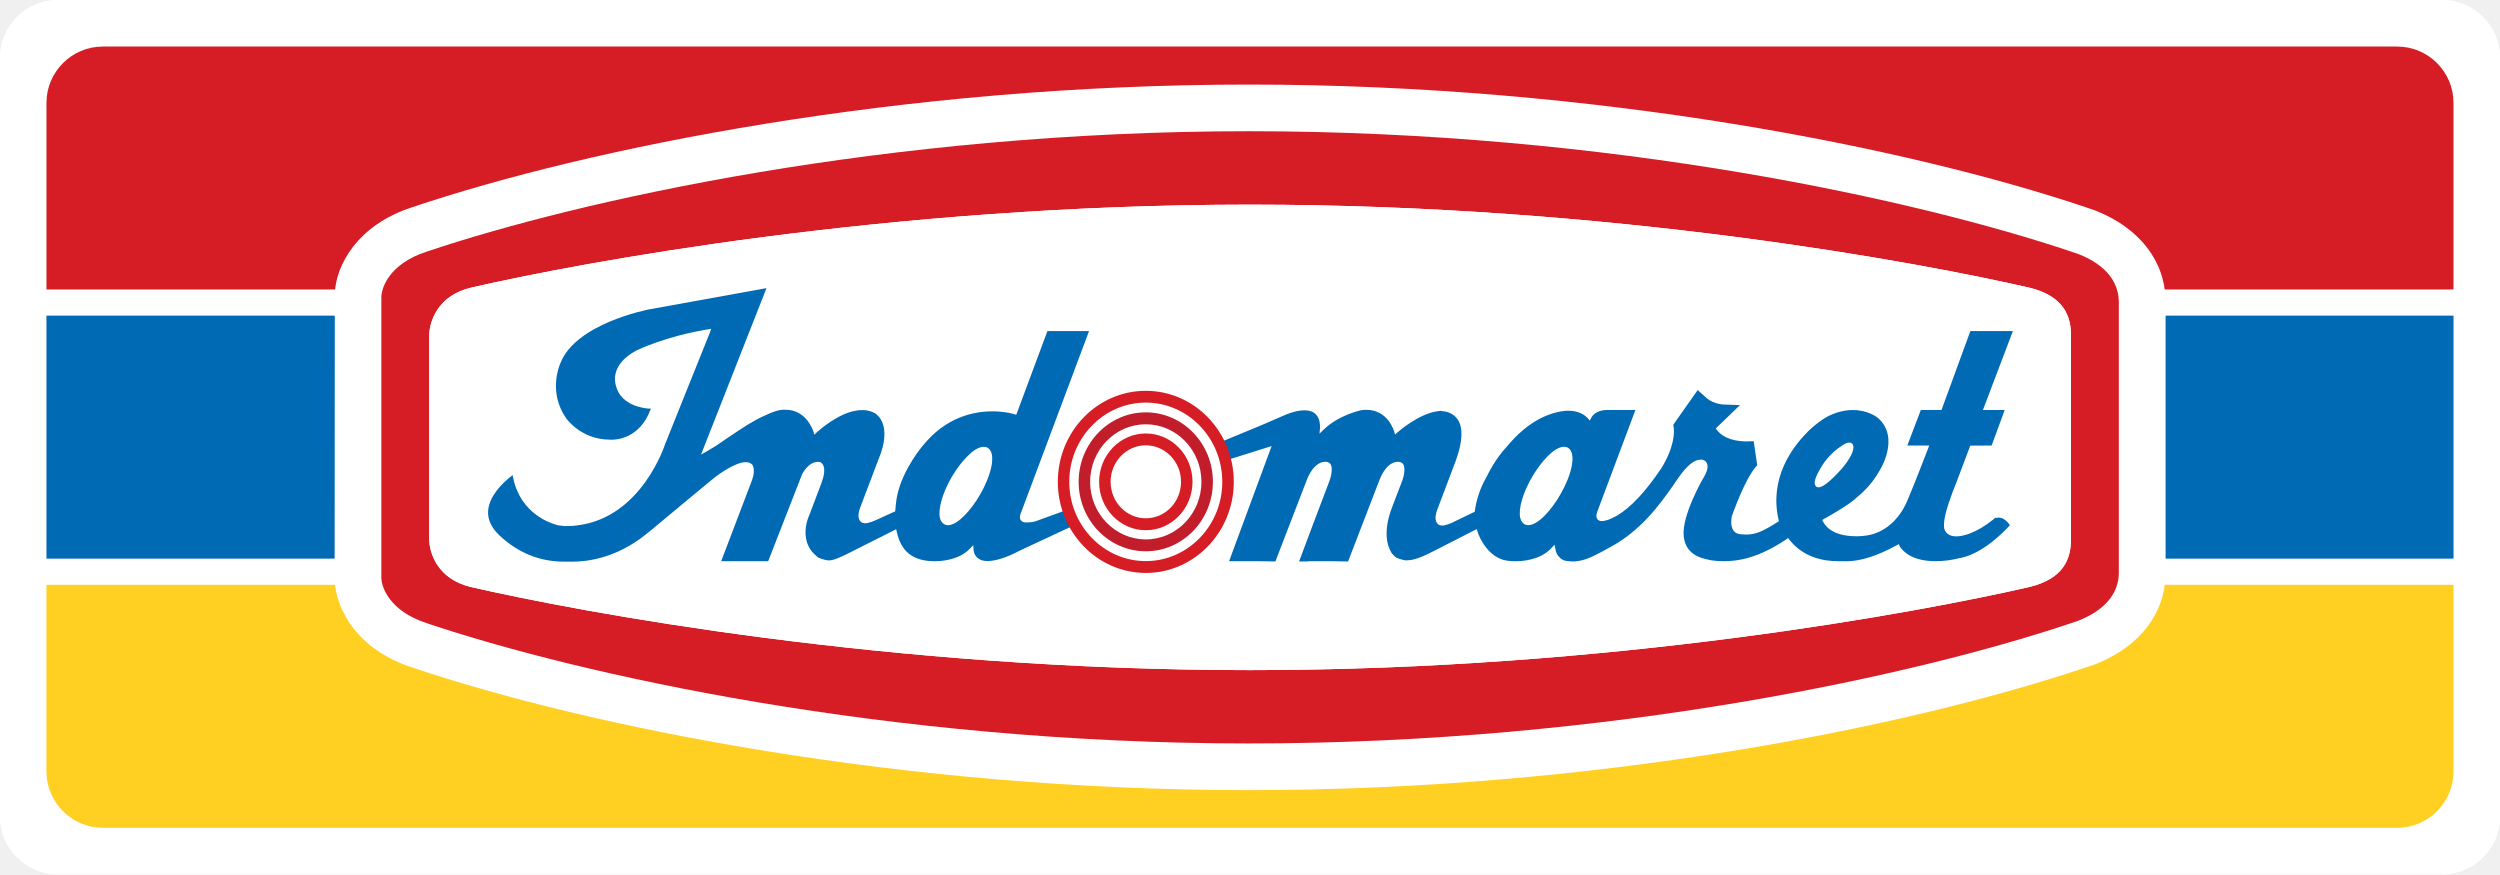
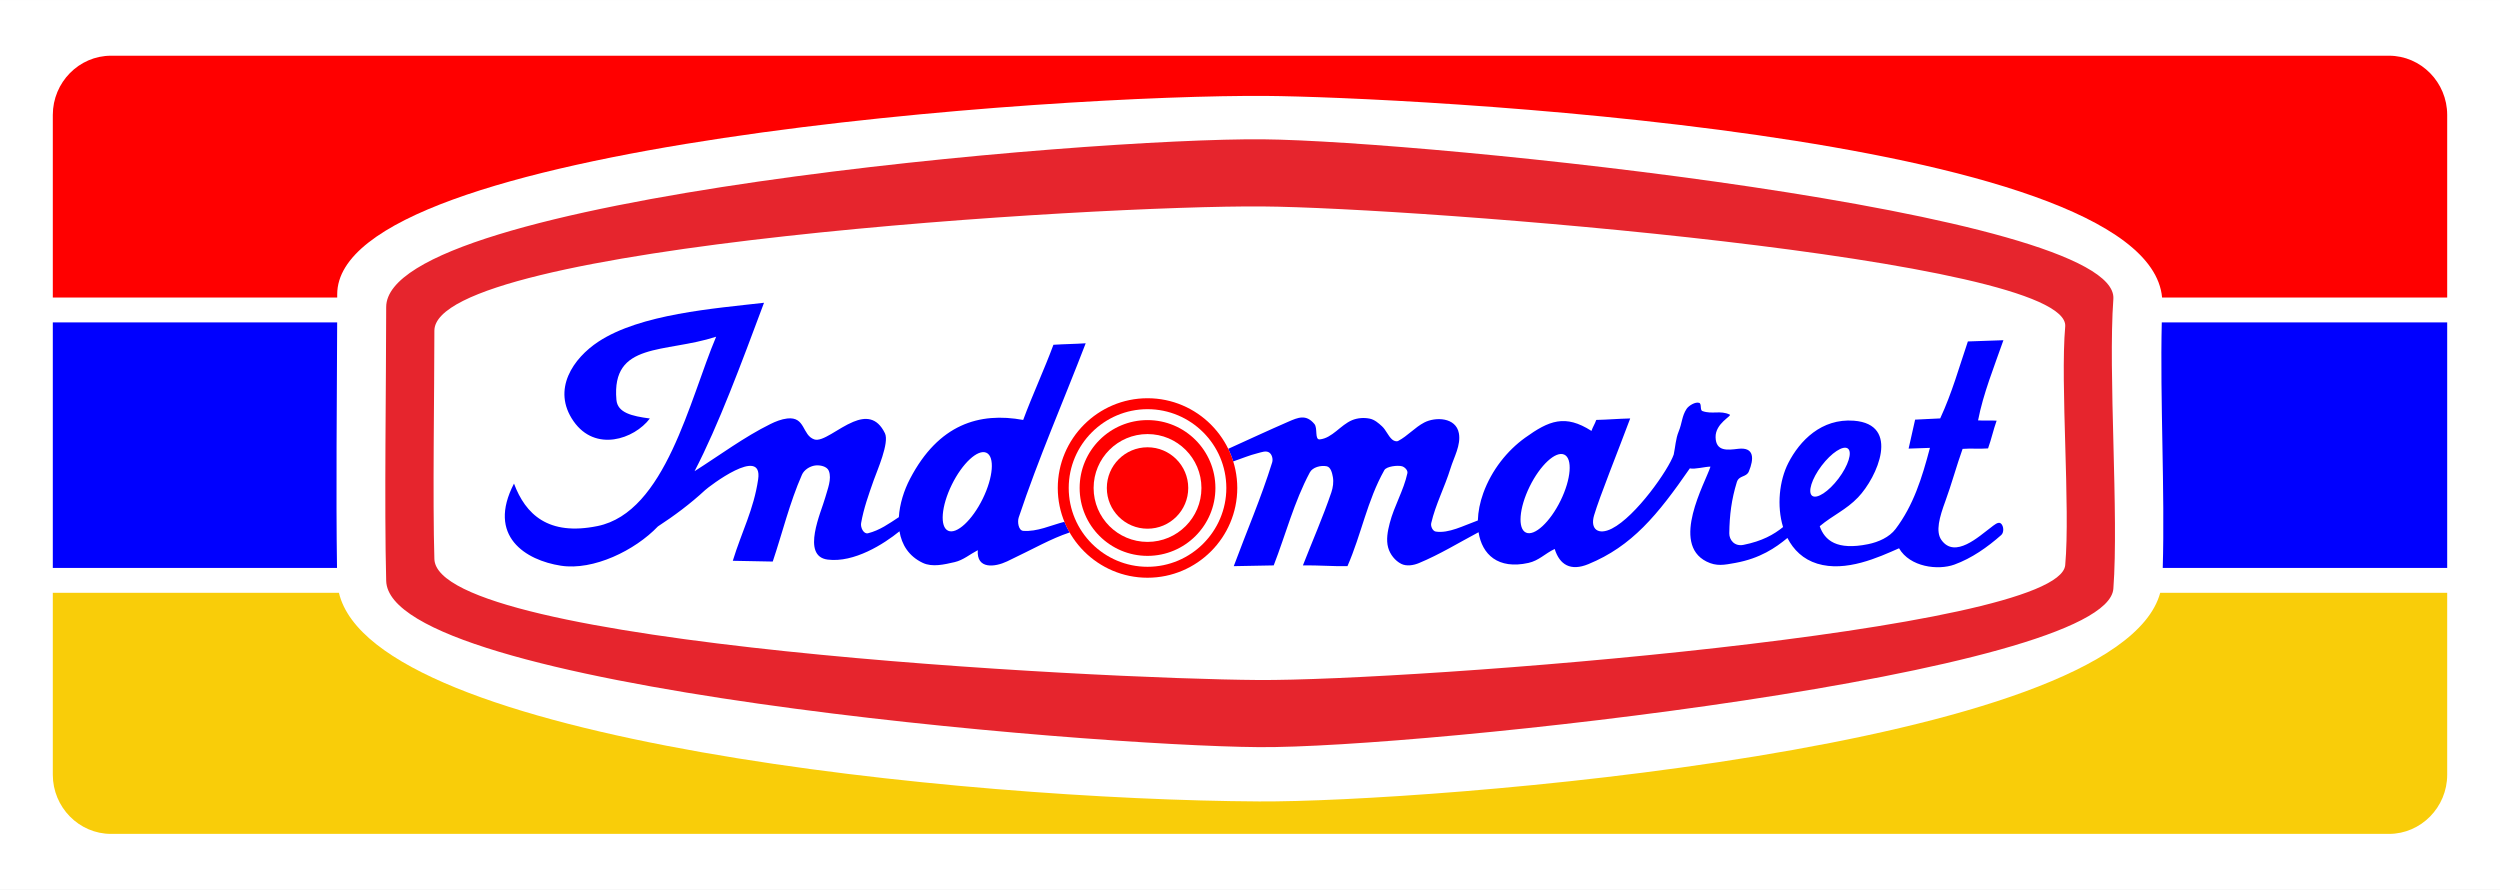
- <svg xmlns="http://www.w3.org/2000/svg" width="264.583mm" height="92.529mm" viewBox="0 0 264.583 92.529" version="1.1" id="svg1">
-   <defs id="defs1" />
-   <g id="layer1" transform="translate(-81.49167,-36.24792)">
-     <path id="path6467" style="fill:#ffffff;fill-opacity:1;fill-rule:nonzero;stroke:none;stroke-width:1.867" d="m 346.075,122.643 c 0,3.386 -2.744,6.134 -6.129,6.134 H 87.613 c -3.379,0 -6.121,-2.748 -6.121,-6.134 V 42.38 c 0,-3.381 2.742,-6.132 6.121,-6.132 H 339.946 c 3.385,0 6.129,2.752 6.129,6.132 z" />
-     <path id="path6471" style="fill:#ffffff;fill-opacity:1;fill-rule:nonzero;stroke:none;stroke-width:1.867" d="m 346.075,122.643 c 0,3.386 -2.744,6.134 -6.129,6.134 H 87.613 c -3.379,0 -6.121,-2.748 -6.121,-6.134 V 42.38 c 0,-3.381 2.742,-6.132 6.121,-6.132 H 339.946 c 3.385,0 6.129,2.752 6.129,6.132 z" />
-     <path id="path6475" style="fill:#d61c24;fill-opacity:1;fill-rule:nonzero;stroke:none;stroke-width:1.867" d="M 335.202,41.176 H 92.362 c -3.272,0 -5.953,2.681 -5.953,5.955 V 66.885 H 341.154 V 47.131 c 0,-3.274 -2.671,-5.955 -5.951,-5.955" />
-     <path id="path6477" style="fill:#006ab4;fill-opacity:1;fill-rule:nonzero;stroke:none;stroke-width:1.867" d="M 86.408,95.37 H 341.155 V 69.651 H 86.408 Z" />
-     <path id="path6481" style="fill:#ffcf21;fill-opacity:1;fill-rule:nonzero;stroke:none;stroke-width:1.867" d="m 86.408,117.895 c 0,3.274 2.681,5.961 5.953,5.961 H 335.198 c 3.284,0 5.957,-2.686 5.957,-5.961 V 98.142 H 86.408 Z" />
-     <path id="path6485" style="fill:#ffffff;fill-opacity:1;fill-rule:nonzero;stroke:none;stroke-width:1.867" d="m 303.226,58.519 -0.973,-0.332 c -18.655,-6.276 -51.723,-12.989 -88.577,-12.989 -36.873,0 -69.941,6.713 -88.583,12.989 -5.78,1.88 -8.016,6.095 -8.169,9.061 l -0.018,30.248 0.013,0.261 c 0.159,3.034 2.403,7.252 8.195,9.132 18.651,6.28 51.706,12.982 88.562,12.982 36.845,0 69.909,-6.705 88.581,-12.991 l 1.01,-0.338 c 4.716,-1.872 7.417,-5.414 7.417,-9.715 V 68.251 c 0,-4.318 -2.701,-7.857 -7.458,-9.732" />
-     <path id="path6489" style="fill:#d61c24;fill-opacity:1;fill-rule:nonzero;stroke:none;stroke-width:1.867" d="m 301.447,63.13 c -0.185,-0.062 -0.445,-0.146 -0.773,-0.26 -16.015,-5.388 -48.63,-12.735 -86.998,-12.735 -38.374,0 -70.986,7.348 -87.024,12.743 -4.06,1.316 -4.753,3.913 -4.8,4.699 v 14.957 14.964 c 0.047,0.786 0.739,3.375 4.8,4.702 16.038,5.391 48.65,12.73 87.024,12.73 38.368,0 70.983,-7.338 86.998,-12.73 0.329,-0.106 0.588,-0.203 0.773,-0.263 1.421,-0.56 4.286,-1.975 4.286,-5.109 V 82.533 68.25 c 0,-3.151 -2.866,-4.559 -4.286,-5.121 m -0.78,23.746 v 5.419 0.967 c 0.026,2.165 -0.825,4.243 -4.391,5.106 -11.481,2.64 -44.183,8.802 -82.475,8.802 -38.306,0 -71.013,-6.162 -82.493,-8.802 -3.562,-0.862 -4.391,-3.65 -4.391,-5.106 v -0.967 -5.419 -4.342 -4.335 -5.419 -0.974 c 0,-1.447 0.829,-4.243 4.391,-5.106 11.481,-2.645 44.187,-8.793 82.493,-8.793 38.292,0 70.994,6.147 82.475,8.793 3.566,0.862 4.417,2.944 4.391,5.106 v 0.974 5.419 4.335 z" />
-     <path id="path6493" style="fill:#ffffff;fill-opacity:1;fill-rule:nonzero;stroke:none;stroke-width:1.867" d="m 296.277,66.699 c -11.481,-2.642 -44.185,-8.793 -82.476,-8.793 -38.308,0 -71.013,6.151 -82.495,8.793 -3.558,0.864 -4.389,3.657 -4.389,5.108 v 0.973 5.421 4.333 4.342 5.419 0.967 c 0,1.456 0.831,4.243 4.389,5.106 11.483,2.638 44.187,8.8 82.495,8.8 38.291,0 70.996,-6.162 82.476,-8.8 3.564,-0.862 4.415,-2.938 4.391,-5.106 v -0.967 -5.419 -4.342 -4.333 -5.421 -0.973 c 0.026,-2.164 -0.827,-4.243 -4.391,-5.108" />
-     <path id="path6497" style="fill:#006ab4;fill-opacity:1;fill-rule:nonzero;stroke:none;stroke-width:1.867" d="m 293.018,91.026 c -0.099,0 -0.202,0.021 -0.293,0.052 v -0.078 l -0.291,0.235 c -0.84,0.678 -1.673,1.172 -2.46,1.469 -0.065,0.032 -0.121,0.039 -0.179,0.065 l -0.042,0.009 c -0.078,0.028 -0.142,0.052 -0.2,0.073 l -0.042,0.007 c -0.064,0.017 -0.116,0.038 -0.179,0.045 l -0.073,0.019 c -0.042,0.017 -0.097,0.026 -0.137,0.028 l -0.086,0.017 c -0.185,0.033 -0.355,0.045 -0.521,0.045 -1.072,0 -1.251,-0.752 -1.275,-0.89 -0.065,-0.607 0.108,-1.508 0.51,-2.701 l 0.08,-0.202 c 0.077,-0.23 0.168,-0.484 0.278,-0.81 0.116,-0.289 0.241,-0.614 0.379,-0.956 l 1.52,-4.034 0.388,-0.015 0.064,0.006 1.813,-0.011 1.381,-3.756 h -2.304 l 3.172,-8.356 h -4.499 L 286.966,79.643 h -2.188 l -1.428,3.756 h 2.319 l -0.129,0.336 c -0.016,0.032 -1.415,3.691 -2.113,5.317 -0.137,0.349 -0.314,0.708 -0.524,1.077 -0.448,0.786 -1.773,2.642 -4.243,2.839 -0.235,0.022 -0.478,0.033 -0.694,0.033 -2.772,0 -3.411,-1.279 -3.61,-1.699 l -0.005,-0.021 0.207,-0.136 c 0.054,-0.026 0.106,-0.054 0.151,-0.073 1.329,-0.764 2.656,-1.549 3.358,-2.236 0.205,-0.166 0.405,-0.342 0.607,-0.534 0.681,-0.659 1.262,-1.394 1.71,-2.201 0.026,-0.032 2.261,-3.502 -0.144,-5.623 -0.004,-0.013 -1.006,-0.836 -2.649,-0.836 -0.859,0 -1.74,0.217 -2.614,0.652 -0.048,0.013 -0.48,0.252 -1.06,0.685 l -0.446,0.358 c -0.037,0.038 -0.089,0.067 -0.131,0.11 -0.077,0.077 -0.168,0.155 -0.273,0.248 l -0.151,0.136 c -0.048,0.054 -0.097,0.103 -0.151,0.147 l -0.056,0.073 c -1.559,1.566 -4.002,4.859 -2.978,9.229 l 0.032,0.129 c -1.656,1.047 -2.408,1.411 -3.457,1.411 -0.185,0 -0.381,-0.015 -0.607,-0.03 -0.329,-0.032 -0.567,-0.157 -0.732,-0.37 -0.385,-0.51 -0.216,-1.396 -0.211,-1.422 l 0.005,-0.056 c 0.016,-0.019 0.016,-0.041 0.021,-0.069 0.021,-0.038 1.335,-3.918 2.627,-5.328 l 0.056,-0.06 -0.375,-2.548 -0.16,0.006 c -0.14,0.015 -0.318,0.024 -0.513,0.024 -1.03,0 -2.412,-0.198 -3.2,-1.187 l -0.14,-0.185 2.559,-2.475 -1.6,-0.056 c -0.042,0 -1.105,0 -1.887,-0.65 l -0.986,-0.885 -2.595,3.689 0.021,0.073 c 0.168,0.653 0.084,2.322 -1.284,4.534 -1.689,2.498 -3.218,4.124 -4.688,4.999 -0.7,0.39 -1.202,0.568 -1.605,0.568 h -0.077 c -0.233,-0.015 -0.349,-0.146 -0.402,-0.213 -0.12,-0.181 -0.12,-0.414 -0.011,-0.737 l 4.049,-10.801 h -3.02 c -1.2,0 -1.596,0.715 -1.647,0.805 l -0.151,0.314 -0.222,-0.248 c -0.609,-0.665 -1.484,-0.797 -2.095,-0.797 h -0.138 c -1.591,0.121 -3.986,0.904 -6.433,3.918 -0.011,0.015 -1.068,1.072 -2.052,3.093 l -0.048,0.088 c -0.948,1.639 -1.152,3.278 -1.182,3.461 l -0.016,0.133 -2.416,1.167 c 0,0 -0.089,0.047 -0.211,0.091 -0.129,0.056 -0.219,0.071 -0.312,0.106 l -0.037,0.007 c -0.077,0.022 -0.159,0.05 -0.271,0.075 -0.377,0.058 -0.612,-0.045 -0.762,-0.273 -0.282,-0.42 -0.054,-1.116 0.016,-1.32 l 1.994,-5.272 c 0.717,-1.958 0.79,-3.467 0.204,-4.337 -0.498,-0.75 -1.337,-0.887 -1.755,-0.905 v -0.03 l -0.17,0.03 h -0.06 l -0.088,0.013 c -0.016,0.006 -0.032,0.011 -0.071,0.011 -1.997,0.269 -4.127,2.145 -4.226,2.229 l -0.269,0.237 -0.101,-0.353 c -0.032,-0.093 -0.685,-2.264 -2.927,-2.264 -0.176,0 -0.385,0.017 -0.579,0.045 -0.021,0.009 -2.326,0.485 -3.935,2.039 l -0.452,0.439 0.053,-0.64 c 0,0 0.067,-0.831 -0.396,-1.359 -0.539,-0.607 -1.607,-0.631 -3.103,-0.065 0,0 -1.673,0.726 -2.649,1.148 l -4.57,1.889 0.095,0.175 c 0.269,0.493 0.493,1.002 0.642,1.492 l 0.06,0.181 4.801,-1.508 -4.503,12.186 h 3.123 l 1.777,0.028 3.289,-8.533 c 0.011,-0.022 0.663,-2.02 2.014,-2.02 0.258,0.013 0.429,0.099 0.536,0.258 0.318,0.497 -0.037,1.622 -0.205,2.007 -0.215,0.54 -2.927,7.743 -3.039,8.057 l -0.088,0.231 h 0.926 l 0.021,-0.028 h 2.457 l 1.783,0.028 3.286,-8.533 c 0.021,-0.022 0.657,-2.02 2.022,-2.02 0.243,0.013 0.413,0.099 0.524,0.258 0.325,0.497 -0.026,1.622 -0.196,2.007 -0.071,0.159 -0.338,0.881 -0.903,2.352 l -0.254,0.691 c -0.235,0.709 -0.487,1.773 -0.374,2.821 0.042,0.42 0.151,0.81 0.31,1.157 0.042,0.103 0.084,0.181 0.138,0.278 l 0.127,0.205 0.011,-0.017 c 0.114,0.157 0.252,0.278 0.42,0.396 l 0.032,0.017 c 0.114,0.045 0.437,0.183 0.892,0.265 h 0.233 c 0.375,0 1.066,-0.086 2.694,-0.926 l 4.661,-2.382 0.08,0.274 c 0.205,0.715 1.206,2.795 3.11,3.069 0.278,0.038 0.523,0.06 0.775,0.06 h 0.222 c 0.562,0 2.466,-0.095 3.635,-1.318 l 0.407,-0.428 0.125,0.616 c 0.011,0.144 0.33,1.129 1.408,1.129 l 0.084,0.011 c 0.016,0 0.048,0.006 0.071,0.006 0.137,0.004 0.369,0.033 0.648,-0.017 0.935,-0.095 1.749,-0.476 3.717,-1.574 3.037,-1.688 4.977,-4.249 6.549,-6.515 0.127,-0.172 0.177,-0.274 0.177,-0.274 l 0.633,-0.885 0.137,-0.172 c 0.698,-0.874 1.335,-1.322 1.88,-1.324 l 0.048,-0.007 c 0.325,0 0.7,0.187 0.715,0.719 0.005,0.127 0,0.48 -0.381,1.116 -0.032,0.039 -2.401,4.096 -2.139,6.3 0.148,1.297 0.935,2.089 2.406,2.412 l 0.491,0.108 c 0.293,0.047 0.765,0.095 1.378,0.095 1.338,0 3.48,-0.235 6.59,-2.319 l 0.174,-0.133 0.132,0.168 c 1.49,1.891 3.61,2.283 5.136,2.283 h 0.4 0.146 0.037 c 0.026,0 0.146,0.011 0.325,0.011 1.495,0 3.287,-0.581 5.335,-1.699 l 0.213,-0.116 0.097,0.23 c 0.005,0.004 0.011,0.013 0.032,0.062 0.392,0.558 1.363,1.512 3.743,1.512 0.881,0 1.714,-0.108 2.533,-0.321 l 0.137,-0.026 0.005,0.009 0.077,-0.022 c 2.285,-0.5 4.428,-2.681 5.033,-3.34 l 0.099,-0.099 -0.08,-0.116 c -0.021,-0.038 -0.487,-0.702 -1.105,-0.702 m -15.825,-7.941 c 0.151,0 0.284,0.069 0.364,0.181 0.174,0.276 0.032,0.706 -0.042,0.889 -0.203,0.577 -0.814,1.372 -1.075,1.661 l -0.042,0.056 c -1.172,1.301 -1.997,1.958 -2.442,1.958 -0.092,0 -0.179,-0.03 -0.261,-0.08 -0.042,-0.06 -0.097,-0.125 -0.12,-0.209 -0.106,-0.314 0.067,-0.833 0.53,-1.641 0.14,-0.228 0.416,-0.666 0.416,-0.666 0.402,-0.551 0.877,-1.057 1.43,-1.48 0.764,-0.599 1.081,-0.668 1.245,-0.668 m -33.959,8.746 c -0.159,0 -0.312,-0.039 -0.44,-0.129 -0.133,-0.08 -0.321,-0.256 -0.411,-0.624 -0.228,-0.928 0.252,-2.636 1.238,-4.327 0.894,-1.548 2.328,-3.215 3.377,-3.215 0.159,0 0.303,0.03 0.448,0.112 0.435,0.282 0.571,0.95 0.373,1.962 -0.171,0.896 -0.607,1.955 -1.21,2.996 -0.887,1.559 -2.328,3.224 -3.375,3.224" />
-     <path id="path6501" style="fill:#006ab4;fill-opacity:1;fill-rule:nonzero;stroke:none;stroke-width:1.867" d="m 191.104,91.41 c -0.069,0.022 -0.388,0.127 -0.892,0.131 -0.021,0.004 -0.06,0.004 -0.114,0.004 -0.284,0 -0.485,-0.093 -0.595,-0.274 -0.11,-0.19 -0.097,-0.433 0.042,-0.754 l 7.202,-19.228 h -4.404 l -3.297,8.856 -0.198,-0.063 c 0,0 -0.939,-0.301 -2.332,-0.301 -2.02,0 -4.941,0.633 -7.351,3.623 -0.028,0.028 -2.057,2.395 -2.698,5.173 -0.007,0.043 -0.056,0.252 -0.105,0.547 l -0.01,0.105 c -0.047,0.321 -0.082,0.65 -0.103,0.976 l -0.011,0.157 -2.154,0.978 c 0,0 -0.086,0.039 -0.198,0.078 -0.153,0.067 -0.263,0.099 -0.36,0.123 l -0.038,0.004 c -0.078,0.03 -0.147,0.047 -0.233,0.067 -0.379,0.058 -0.612,-0.041 -0.773,-0.273 -0.265,-0.401 -0.075,-1.057 0.026,-1.318 l 2.005,-5.289 c 0.06,-0.146 1.499,-3.325 -0.383,-4.727 -0.054,-0.032 -0.379,-0.232 -0.892,-0.321 l -0.05,-0.009 c -0.246,-0.035 -0.513,-0.043 -0.795,-0.009 h -0.078 c -0.022,0 -0.039,0 -0.069,0.019 l -0.082,0.013 c -1.928,0.256 -3.993,2.087 -4.228,2.304 l -0.267,0.246 -0.103,-0.362 c -0.039,-0.093 -0.728,-2.274 -2.944,-2.274 l -0.179,-0.002 c -0.028,0 -0.063,0 -0.101,0.002 l -0.256,0.028 c -0.192,0.026 -0.672,0.123 -1.617,0.571 -0.371,0.157 -0.691,0.319 -1.017,0.504 -0.997,0.532 -2.401,1.493 -4.185,2.716 l -1.064,0.638 -0.517,0.284 6.926,-17.611 -12.358,2.236 c -0.329,0.063 -7.876,1.542 -9.47,5.746 -0.131,0.293 -1.24,3.026 0.571,5.705 0,0.035 1.585,2.347 4.665,2.347 0.015,0.006 0.093,0.009 0.205,0.009 0.672,0 2.946,-0.23 4.062,-3.065 l 0.093,-0.228 h -0.25 c -0.299,-0.028 -2.905,-0.222 -3.457,-2.429 -0.155,-0.511 -0.474,-2.326 2.203,-3.737 0.121,-0.05 3.026,-1.478 7.488,-2.212 l 0.394,-0.069 -0.138,0.403 -4.729,11.781 c -0.032,0.086 -2.479,7.771 -9.25,8.613 -0.375,0.058 -0.722,0.084 -1.066,0.084 h -0.329 l -0.687,-0.084 c -0.652,-0.159 -3.961,-1.131 -4.76,-5.029 l -0.058,-0.286 -0.228,0.187 c -0.831,0.659 -2.221,1.997 -2.36,3.554 -0.075,0.935 0.329,1.826 1.206,2.653 1.955,1.829 4.245,2.77 6.846,2.77 h 0.013 0.084 0.795 c 1.549,0 4.617,-0.371 7.74,-2.882 l 0.547,-0.439 c 0.065,-0.058 0.119,-0.095 0.119,-0.095 1.68,-1.4 5.837,-4.867 6.341,-5.268 0.844,-0.691 2.535,-1.848 3.566,-1.848 0.301,0 0.528,0.084 0.696,0.263 l 0.047,0.075 c 0.196,0.437 0.151,1.008 -0.138,1.74 l -3.199,8.404 h 3.231 -0.01 1.753 l 3.582,-9.179 c 0.007,-0.015 0.635,-1.333 1.684,-1.333 0.078,0 0.175,0.006 0.263,0.03 0.715,0.416 0.308,1.691 0.106,2.221 l -1.249,3.302 c 0,0.011 -0.127,0.254 -0.241,0.64 -0.218,0.726 -0.442,2.126 0.478,3.289 0.151,0.174 0.319,0.343 0.506,0.504 0.043,0.05 0.114,0.095 0.183,0.147 l 0.032,0.019 c 0.099,0.038 0.441,0.179 0.9,0.263 0.414,0.043 0.79,0.009 2.614,-0.924 l 4.686,-2.361 0.073,0.297 c 0.392,1.801 1.402,2.782 3.091,3.026 0.273,0.035 0.515,0.058 0.777,0.058 h 0.228 c 0.554,0 2.46,-0.095 3.631,-1.318 l 0.362,-0.381 0.037,0.543 c 0,0.049 0.088,1.141 1.467,1.141 0.864,0 2.098,-0.394 3.31,-1.053 l 6.198,-2.897 -0.633,-1.637 z m -9.284,0.422 c -0.157,0 -0.302,-0.041 -0.431,-0.129 -0.138,-0.08 -0.33,-0.256 -0.418,-0.624 -0.222,-0.928 0.258,-2.638 1.232,-4.329 0.903,-1.548 2.343,-3.215 3.39,-3.215 0.162,0 0.315,0.032 0.442,0.112 0.442,0.284 0.575,0.95 0.381,1.964 -0.177,0.894 -0.609,1.968 -1.212,2.996 -0.889,1.557 -2.341,3.224 -3.384,3.224" />
-     <path id="path6505" style="fill:#d61c24;fill-opacity:1;fill-rule:nonzero;stroke:none;stroke-width:1.867" d="m 210.851,87.242 c 0,4.622 -3.636,8.389 -8.094,8.389 -4.462,0 -8.102,-3.767 -8.102,-8.389 0,-4.626 3.64,-8.386 8.102,-8.386 4.458,0 8.094,3.76 8.094,8.386 m -8.094,-9.633 c -5.139,0 -9.312,4.31 -9.312,9.633 0,5.315 4.172,9.642 9.312,9.642 5.13,0 9.31,-4.327 9.31,-9.642 0,-5.322 -4.18,-9.633 -9.31,-9.633" />
-     <path id="path6509" style="fill:#c11d2a;fill-opacity:1;fill-rule:nonzero;stroke:none;stroke-width:1.867" d="m 208.643,87.242 c 0,3.364 -2.643,6.093 -5.888,6.093 -3.248,0 -5.892,-2.729 -5.892,-6.093 0,-3.364 2.643,-6.091 5.892,-6.091 3.244,0 5.888,2.727 5.888,6.091 m -5.888,-7.353 c -3.913,0 -7.107,3.293 -7.107,7.353 0,4.049 3.194,7.351 7.107,7.351 3.922,0 7.101,-3.302 7.101,-7.351 0,-4.06 -3.179,-7.353 -7.101,-7.353" />
-     <path id="path6513" style="fill:#d61c24;fill-opacity:1;fill-rule:nonzero;stroke:none;stroke-width:1.867" d="m 206.486,87.239 c 0,2.137 -1.675,3.862 -3.732,3.862 -2.057,0 -3.724,-1.725 -3.724,-3.862 0,-2.123 1.667,-3.862 3.724,-3.862 2.057,0 3.732,1.74 3.732,3.862 m -3.732,-5.115 c -2.724,0 -4.94,2.294 -4.94,5.115 0,2.828 2.216,5.124 4.94,5.124 2.731,0 4.945,-2.296 4.945,-5.124 0,-2.821 -2.214,-5.115 -4.945,-5.115" />
+ <svg xmlns="http://www.w3.org/2000/svg" xml:space="preserve" width="3035px" height="1080px" version="1.1" style="shape-rendering:geometricPrecision; text-rendering:geometricPrecision; image-rendering:optimizeQuality; fill-rule:evenodd; clip-rule:evenodd" viewBox="0 0 3035 1079.84">
+   <defs>
+     <style type="text/css">
+    
+     .fil2 {fill:blue}
+     .fil4 {fill:#E6252D}
+     .fil3 {fill:#F9CD09}
+     .fil1 {fill:red}
+     .fil0 {fill:white}
+     .fil5 {fill:red;fill-rule:nonzero}
+    
+   </style>
+   </defs>
+   <g id="Layer_x0020_1">
+     <polygon class="fil0" points="0,0 3035,0 3035,1079.84 0,1079.84 " />
+     <path class="fil1" d="M134.78 67.56l2765.44 0c38.87,0 70.67,32.33 70.67,71.86l0 221.73 -346.11 0c-18.17,-200.78 -929.56,-243.57 -1087.05,-244.77 -253.91,-1.94 -1128.36,57.83 -1128.36,240.88l0 3.89 -345.26 0 0 -221.73c0,-39.53 31.8,-71.86 70.67,-71.86z" />
+     <path class="fil2" d="M409.13 689.4l-345.02 0 0 -298.11 345.21 0c-0.3,93.4 -1.55,207.94 -0.19,298.11zm2561.76 -298.11l0 298.11 -345.32 0c2.74,-93.19 -3.38,-204.08 -1.17,-298.11l346.49 0z" />
+     <path class="fil3" d="M2970.89 719.54l0 220.89c0,39.51 -31.8,71.84 -70.67,71.84l-2765.44 0c-38.87,0 -70.67,-32.33 -70.67,-71.84l0 -220.89 347.34 0c42.65,180.44 758.96,251.33 1117.29,253.33 201.87,1.13 1042.21,-63.07 1093.77,-253.33l348.38 0z" />
+     <path class="fil4" d="M1533.45 169.05c196.84,1.81 1039.93,87.5 1032.17,193.84 -6.51,89.31 6.73,262.45 0,351.74 -7.8,103.48 -841.31,193.98 -1037.49,192.32 -211.49,-1.79 -1055.86,-71.77 -1059.3,-201.9 -2.37,-89.47 0,-242.79 0,-332.31 0,-132.81 849.88,-205.65 1064.62,-203.69zm-0.88 81.5l0 0c-202.76,-1.53 -1005.23,47.39 -1005.23,150.85 0,69.76 -2.18,207.49 0,277.2 3.24,104.01 800.52,145.47 1000.2,146.85 185.24,1.29 972.25,-58.77 979.62,-139.39 6.36,-69.56 -6.13,-220.13 0,-289.71 7.33,-82.85 -788.73,-144.39 -974.59,-145.8z" />
+     <path class="fil2" d="M1197.46 549.54c10.35,4.67 8.38,29.74 -4.4,55.83 -12.78,26.08 -31.64,43.55 -42,38.88 -10.36,-4.67 -8.39,-29.76 4.4,-55.85 12.78,-26.08 31.64,-43.53 42,-38.86zm701.5 2.26l0 0c10.35,4.66 8.39,29.75 -4.4,55.83 -12.78,26.08 -31.64,43.54 -42,38.87 -10.36,-4.67 -8.39,-29.74 4.4,-55.83 12.77,-26.08 31.64,-43.54 42,-38.87zm344.36 -7.34l0 0c5.66,4.29 0.54,20.66 -11.4,36.46 -11.93,15.79 -26.29,25.18 -31.95,20.91 -5.66,-4.29 -0.54,-20.66 11.39,-36.45 11.95,-15.8 26.29,-25.19 31.96,-20.92zm7.26 -33.8l0 0c-39.37,-3.01 -65.74,24.32 -79.56,51.3 -10.95,21.39 -14.21,52.14 -6.38,77.81 -11.35,9.19 -25.52,17.12 -48.04,21.61 -11.17,2.23 -17.34,-6.24 -17.24,-14 0.28,-22.35 2.69,-41.08 9.11,-62.06 2.63,-8.66 11.59,-5.7 14.63,-13.04 6.27,-15.19 7.03,-29.9 -13.04,-27.49 -12.88,1.54 -26.85,3.48 -27.34,-13.95 -0.48,-17.02 20.31,-26.1 17.21,-27.58 -11.47,-5.51 -21.17,-0.04 -33.16,-4.31 -3.36,-1.2 -0.6,-8.84 -3.99,-9.97 -4.58,-1.52 -12.65,3.32 -15.29,7.36 -5.81,8.89 -5.3,17.03 -9.62,27.52 -3.62,8.8 -3.99,18.6 -5.98,27.9 -6.25,18.33 -45.91,75.06 -75.06,89.87 -16.36,8.31 -26.66,0.98 -21.6,-16.12 6.76,-22.83 29.23,-78.4 43.84,-117.6 -14.28,0.34 -26.96,1.48 -41.23,1.8 -1.67,4.99 -4.14,8.37 -5.8,13.34 -32.01,-20.48 -51.48,-12.63 -80.54,8.27 -21.63,15.57 -40.6,39.09 -50.81,67.28 -4.05,11.19 -6.28,22.52 -6.58,33.15 -17.67,6.4 -35.25,15.87 -51.02,13.52 -3.85,-0.58 -6.48,-6.47 -5.59,-10.26 5.28,-22.8 16.44,-43.86 23.32,-66.23 4.32,-14.05 12.92,-28.45 10.26,-42.9 -3.6,-19.47 -28.44,-20.06 -41.98,-13.06 -11.49,5.96 -20.25,16.39 -31.71,22.39 -2.28,1.18 -5.56,-0.15 -7.47,-1.87 -4.93,-4.46 -7.25,-11.32 -12.12,-15.85 -4.3,-4 -9.18,-8.16 -14.93,-9.34 -7.04,-1.44 -14.82,-0.88 -21.45,1.87 -14.03,5.84 -24.06,21.78 -39.17,23.32 -6.56,0.67 -2.34,-13.58 -6.54,-18.65 -10.11,-12.22 -19.81,-7.98 -31.71,-2.81 -24.46,10.63 -48.63,21.91 -72.92,32.91 2.4,4.91 4.43,10.02 6.08,15.29 9.69,-3.31 19.7,-7.55 29.53,-9.95 4.54,-1.12 10.05,-3.43 13.99,-0.93 3.57,2.25 4.99,8.08 3.72,12.13 -13.27,42.73 -31.08,83.94 -46.62,125.91 16.16,-0.31 32.32,-0.62 48.5,-0.92 14.62,-37.63 24.8,-77.28 43.84,-112.87 3.43,-6.42 13.38,-8.88 20.51,-7.47 4.91,0.99 6.6,8.13 7.48,13.06 1.07,6.15 0.14,12.74 -1.87,18.66 -10.19,30.02 -23.02,59.07 -34.51,88.62 17.72,-0.32 36.38,1.24 54.09,0.92 17.1,-39.18 23.83,-79.34 44.78,-116.59 2.6,-4.63 16.34,-6.15 21.45,-4.67 3.4,1 7.27,4.94 6.53,8.4 -4.52,20.96 -16.11,39.87 -21.45,60.63 -2.49,9.65 -4.58,20.26 -1.87,29.84 2.28,8.09 8.35,15.84 15.86,19.6 6.39,3.2 14.85,1.81 21.45,-0.94 25.11,-10.41 48.38,-24.72 72.4,-37.47 4.21,26.98 23.59,45.47 60.54,37.27 12.9,-2.87 19.92,-11.29 31.88,-16.94 6.04,19.33 19.38,27.24 40.84,18.43 52.98,-21.76 84.04,-59.59 123.22,-116.28 6.31,1.4 18.77,-2.19 25.08,-2.09 -6.75,20.41 -48.52,93.25 -4.85,115.2 12.19,6.12 21.52,4.12 34.96,1.68 30.17,-5.5 48.78,-18.31 63.29,-30.3 7.36,14.45 19.16,25.96 36.21,31.19 34.75,10.67 74.47,-7.73 99.3,-18.67 13.23,22.82 47.32,27.03 67.27,19.77 21.03,-7.66 40.02,-21.05 56.81,-35.87 3.49,-3.09 3.12,-10.91 -0.38,-13.97 -3.27,-2.86 -8.74,2.25 -12.23,4.86 -14.52,10.82 -43.61,38.17 -60,15.2 -7.33,-10.29 -2.45,-27.67 4.82,-47.36 7.08,-19.19 13.91,-44.04 20.86,-63.3 9.9,-0.81 21.03,0.24 30.92,-0.57 4.29,-12.04 6.11,-21.62 10.39,-33.66 -6.68,-0.52 -15.83,0.16 -22.52,-0.37 6.18,-32.23 19.49,-65.07 30.77,-97.32 -15.21,0.3 -27.96,1.2 -43.16,1.5 -10.67,31.35 -19.06,62.08 -33.6,93.43 -9.94,0.29 -20.5,1.2 -30.44,1.49 -2.63,11.72 -5.26,23.43 -7.9,35.16 7.61,-0.3 18.29,-0.59 25.88,-0.88 -9.66,36.77 -20.15,69.94 -41.67,98.44 -7.65,10.13 -20.9,15.91 -33.33,18.45 -38.07,7.79 -52.75,-4.53 -58.78,-21.78 16.08,-13.48 32.04,-19.85 46.52,-35.01 23.33,-24.41 51.96,-88.74 -5.09,-93.08zm-1323.06 -143.18l0 0c-60.45,6.96 -149.99,13.59 -201.12,47.26 -30.1,19.81 -57.1,57.86 -30.08,96.58 26.4,37.82 73.54,21.8 92.63,-3.35 -21.82,-2.86 -39.24,-6.94 -40.61,-22.58 -6.24,-71.08 58.73,-56.38 121.05,-76.7 -32.35,76.54 -61.47,213 -143.93,229.85 -59.96,12.26 -87.48,-14.23 -101.47,-51.57 -33.22,63.97 14.29,93.14 56.93,99.72 39.42,6.1 89.92,-18.51 117.79,-47.69 19.71,-12.84 39.4,-27.48 57.32,-44.1 4.71,-4.37 70.43,-54.68 64.36,-13.05 -5.35,36.68 -19.9,63.42 -30.78,98.87 16.16,0.31 32.33,0.62 48.5,0.93 11.82,-35.13 20.52,-71.48 35.45,-105.4 2.6,-5.92 9.45,-10.29 15.86,-11.2 5.94,-0.84 14.6,0.95 16.78,6.53 3.85,9.86 -1.62,22.36 -4.42,32.56 -4.54,16.67 -29.69,70.96 3,75.12 32.09,4.08 68.18,-18.89 87.2,-34.35 2.66,16.16 11.17,30.21 28.19,38.31 11.7,5.55 26.23,1.98 38.85,-0.91 10.24,-2.35 18.68,-9.64 28.01,-14.46 -1.67,23.43 20.69,20.67 35.66,13.56 33.83,-16.08 52.72,-27.37 75.83,-35.06 -2.38,-4.15 -4.5,-8.49 -6.33,-12.96 -16.64,4.24 -33.01,12.28 -50.04,10.98 -5.71,-0.44 -7.23,-10.86 -5.42,-16.27 23.87,-71.64 54.21,-140.95 81.31,-211.43 -14.15,0.91 -25.01,0.91 -39.17,1.81 -11.15,30.12 -25.58,61.14 -36.72,91.25 -53.19,-9.72 -102.71,5.13 -137.34,71.38 -7.39,14.14 -12.64,30.71 -13.61,46.63 -12.03,7.9 -23.25,16.01 -37.43,19.56 -5.27,1.32 -9.32,-6.93 -8.39,-12.29 3.08,-17.8 9.26,-34.86 15.27,-51.98 4.09,-11.67 19.27,-45.64 13.65,-57.15 -9.71,-19.95 -23.93,-19.84 -38.35,-13.91 -18.53,7.62 -37.4,24.84 -47.47,21.37 -14.8,-5.1 -10.59,-27.95 -32.82,-25.37 -7.02,0.82 -14.17,3.66 -20.35,6.72 -31.71,15.63 -61.82,38.04 -92.13,57.29 29.1,-55.93 56.69,-130.47 84.34,-204.5z" />
+     <path class="fil5" d="M1393.1 483.38l0.02 0c29.99,0.01 57.24,12.25 76.97,31.98l0 0.03c19.72,19.73 31.95,46.94 31.96,76.92l0 0.05c0,30 -12.24,57.24 -31.97,76.97l-0.02 0c-19.73,19.72 -46.95,31.95 -76.92,31.96l-0.06 0c-30,0 -57.25,-12.24 -76.97,-31.97 -19.73,-19.73 -31.96,-46.96 -31.97,-76.94l0 -0.07c0,-29.99 12.24,-57.24 31.97,-76.96 19.73,-19.72 46.96,-31.96 76.95,-31.97l0.04 0zm0.02 13.29l-0.06 0c-26.32,0.01 -50.22,10.76 -67.55,28.08 -17.33,17.33 -28.08,41.23 -28.08,67.56l0 0.07c0.01,26.32 10.75,50.23 28.07,67.55 17.34,17.32 41.25,28.07 67.58,28.07l0.06 0c26.32,0 50.23,-10.74 67.55,-28.06l-0.01 -0.01c17.33,-17.32 28.09,-41.24 28.09,-67.57l0 -0.05c-0.02,-26.33 -10.75,-50.24 -28.06,-67.56l-0.02 0c-17.32,-17.32 -41.24,-28.08 -67.57,-28.08z" />
+     <path class="fil1" d="M1393.1 509.92c45.51,0 82.41,36.9 82.41,82.42 0,45.51 -36.9,82.41 -82.41,82.41 -45.52,0 -82.42,-36.9 -82.42,-82.41 0,-45.52 36.9,-82.42 82.42,-82.42zm0 16.96c36.14,0 65.45,29.31 65.45,65.46 0,36.14 -29.31,65.45 -65.45,65.45 -36.15,0 -65.45,-29.31 -65.45,-65.45 0,-36.15 29.3,-65.46 65.45,-65.46z" />
+     <path class="fil1" d="M1393.1 542.92c27.29,0 49.42,22.13 49.42,49.42 0,27.29 -22.13,49.42 -49.42,49.42 -27.3,0 -49.41,-22.13 -49.41,-49.42 0,-27.29 22.11,-49.42 49.41,-49.42z" />
  </g>
</svg>
